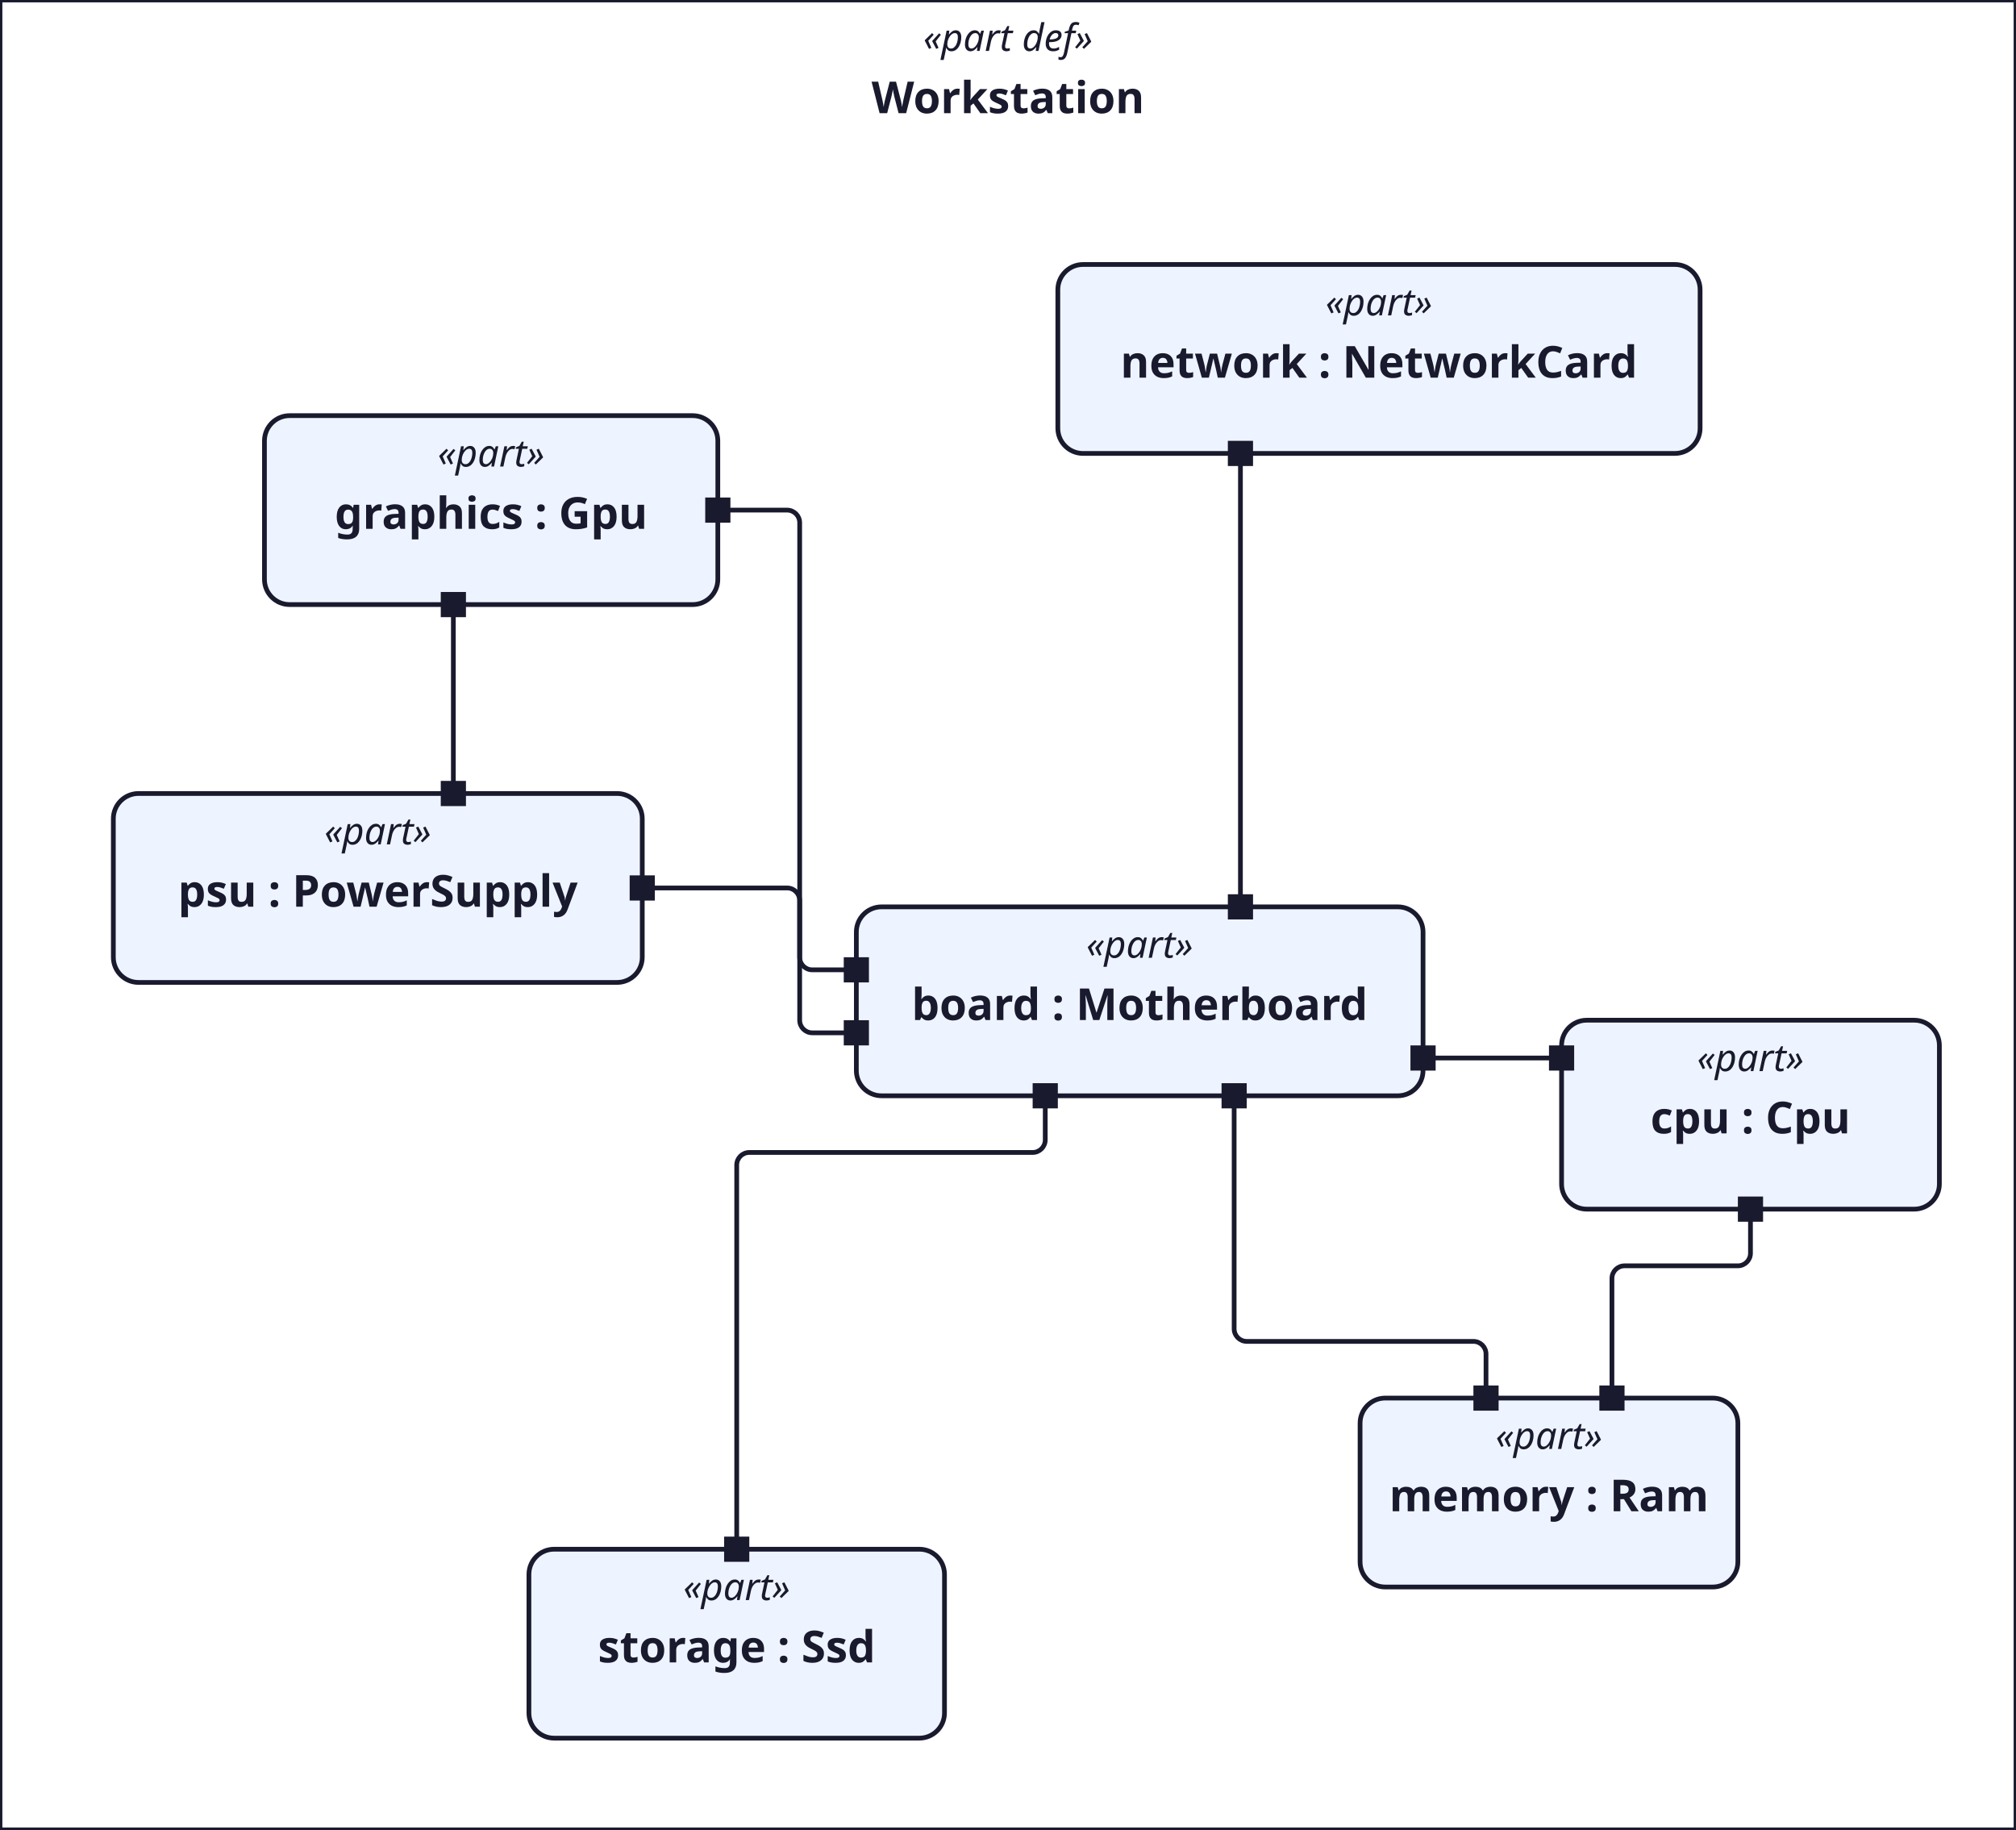
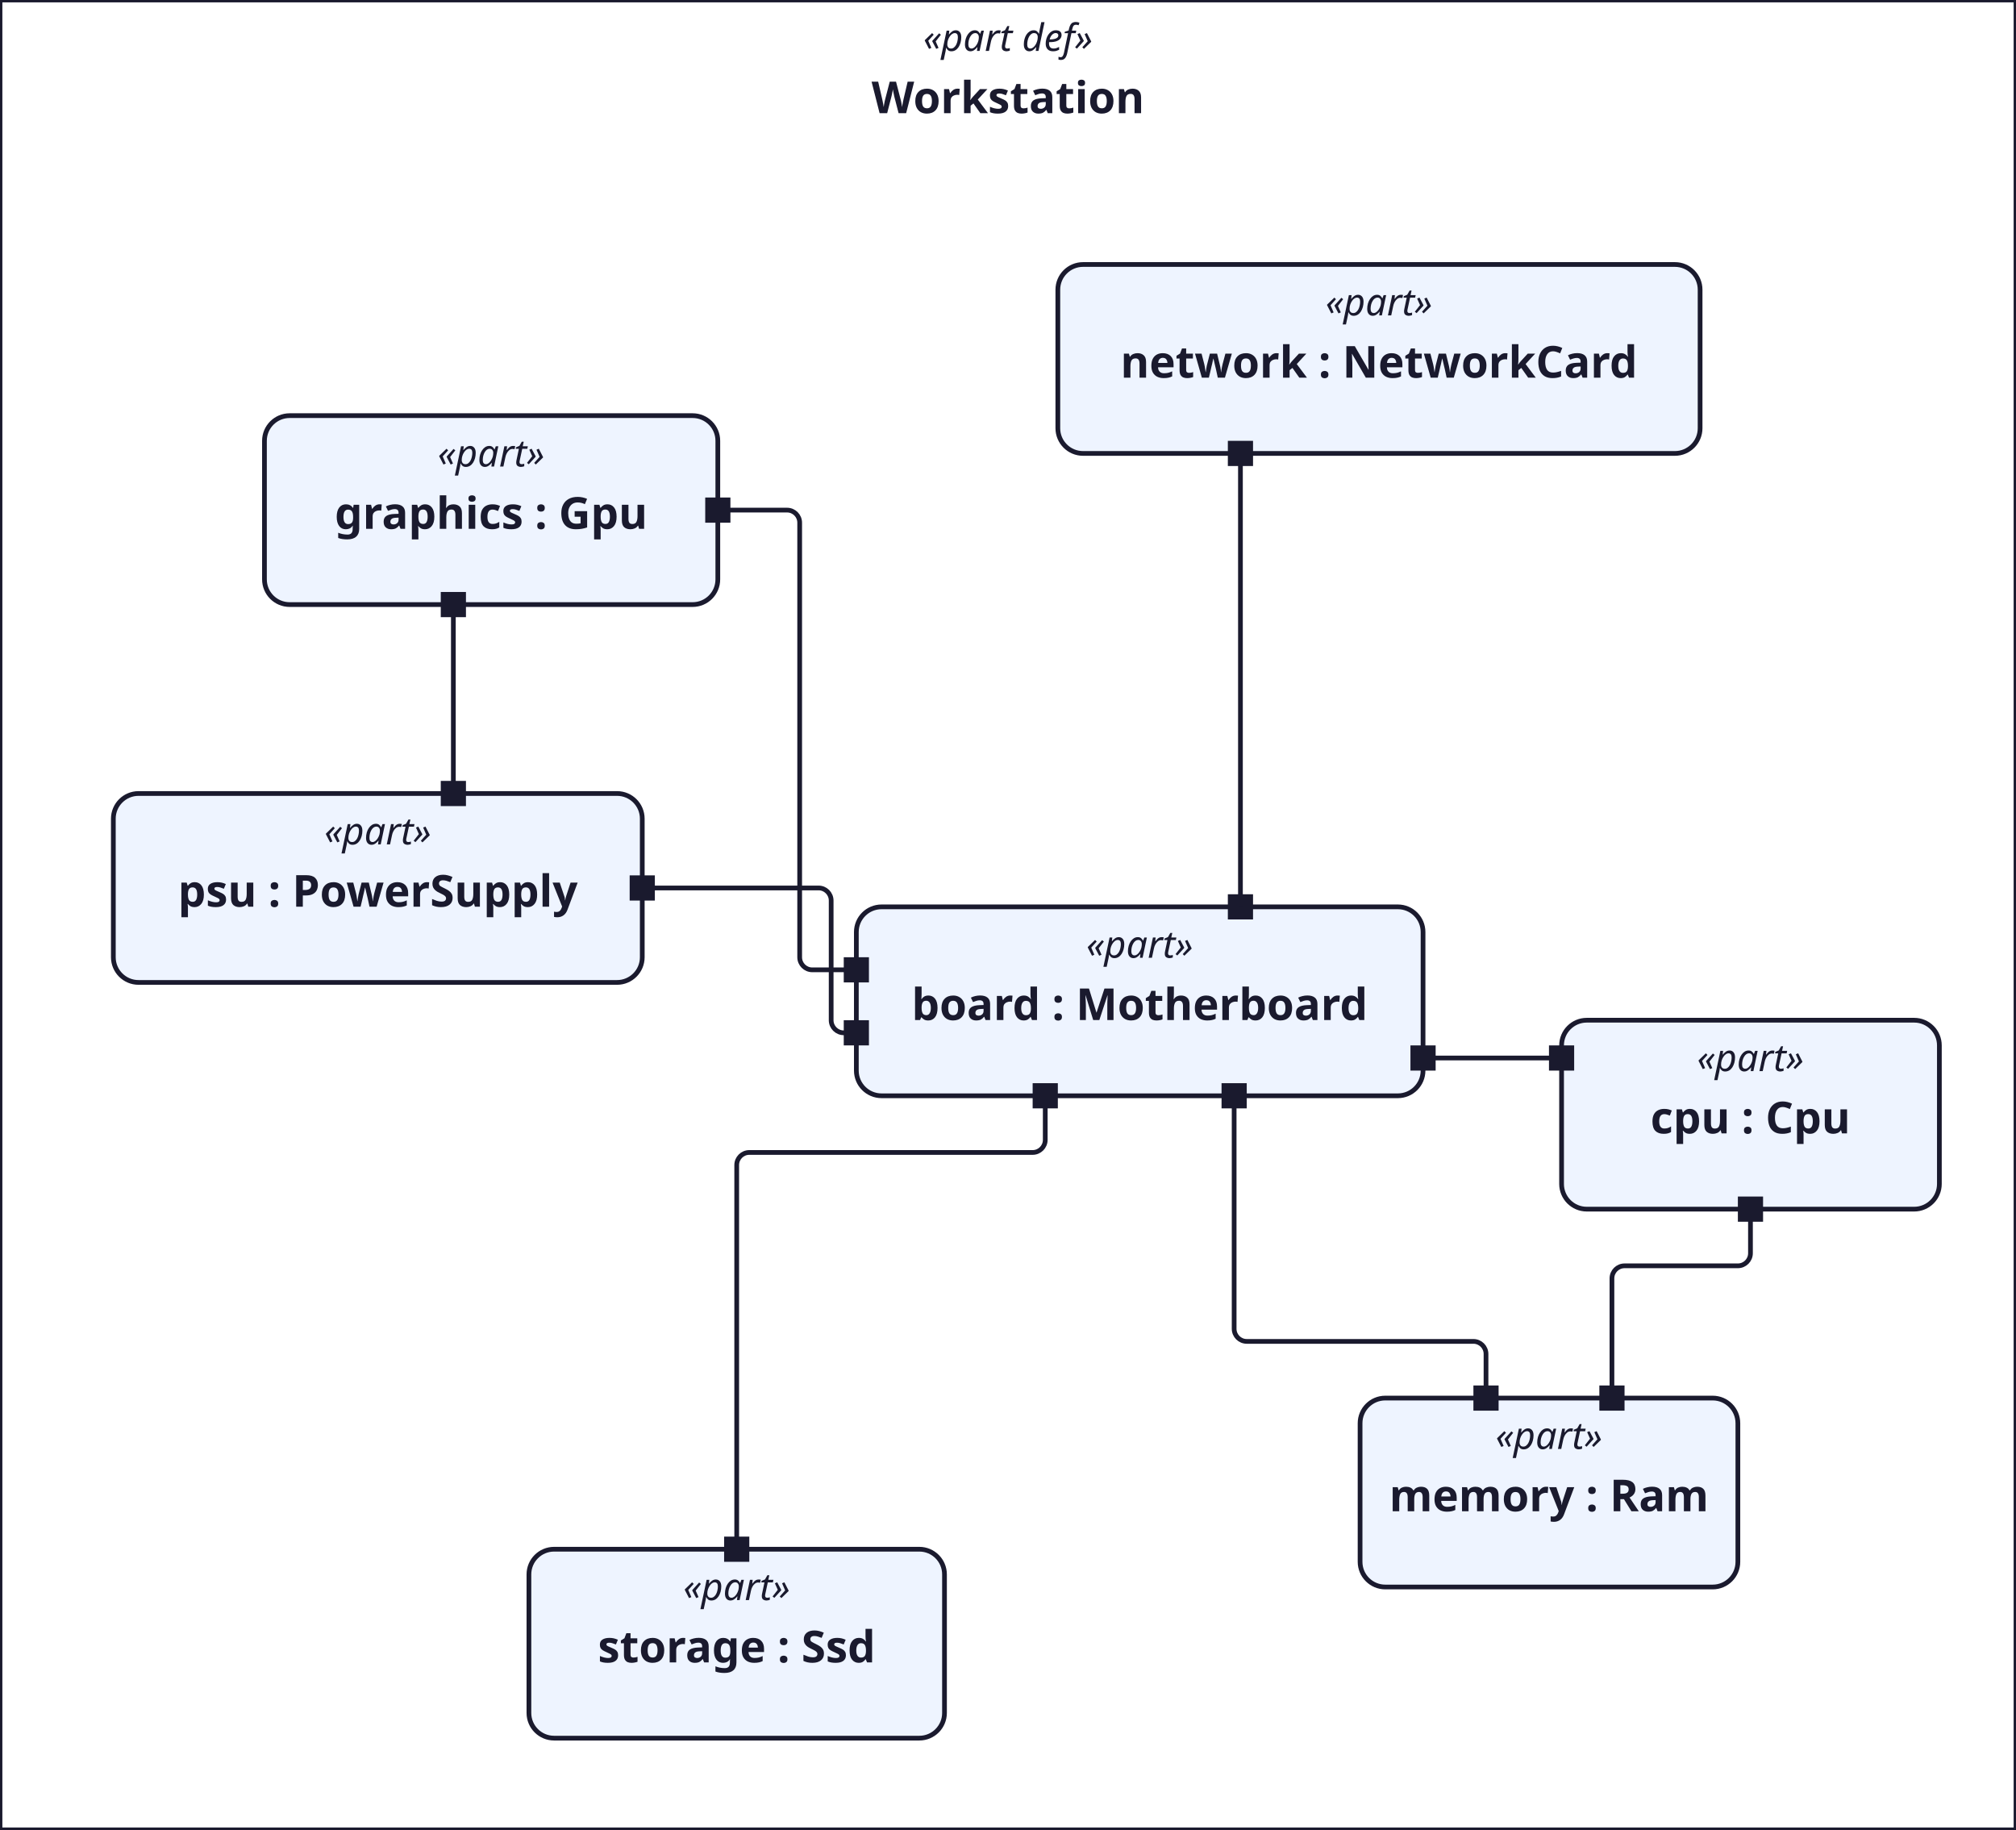
<svg xmlns="http://www.w3.org/2000/svg" width="640.34" height="581.13" viewBox="0 0 640.34 581.13">
  <defs>
    <marker id="arrowhead-open" markerWidth="10" markerHeight="7" refX="9" refY="3.5" orient="auto">
      <polygon points="0 0, 10 3.5, 0 7" fill="none" stroke="#1A1A2E" stroke-width="1.50" />
    </marker>
    <marker id="arrowhead-filled" markerWidth="10" markerHeight="7" refX="9" refY="3.5" orient="auto">
      <polygon points="0 0, 10 3.5, 0 7" fill="#1A1A2E" stroke="#1A1A2E" stroke-width="1.50" />
    </marker>
    <marker id="arrowhead-open-crossbar" markerWidth="10" markerHeight="7" refX="9" refY="3.5" orient="auto">
      <polygon points="0 0, 10 3.5, 0 7" fill="none" stroke="#1A1A2E" stroke-width="1.50" />
      <line x1="7" y1="0" x2="7" y2="7" stroke="#1A1A2E" stroke-width="1.50" />
    </marker>
    <marker id="arrowhead-diamond" markerWidth="14" markerHeight="8" refX="13" refY="4" orient="auto">
      <polygon points="1 4, 7 0, 13 4, 7 8" fill="none" stroke="#1A1A2E" stroke-width="1.50" />
    </marker>
    <marker id="arrowhead-filled-diamond" markerWidth="14" markerHeight="8" refX="13" refY="4" orient="auto">
      <polygon points="1 4, 7 0, 13 4, 7 8" fill="#1A1A2E" stroke="#1A1A2E" stroke-width="1.50" />
    </marker>
    <marker id="arrowhead-circle" markerWidth="10" markerHeight="10" refX="9" refY="5" orient="auto">
      <circle cx="5" cy="5" r="4" fill="none" stroke="#1A1A2E" stroke-width="1.50" />
    </marker>
    <marker id="arrowhead-bar" markerWidth="4" markerHeight="12" refX="2" refY="6" orient="auto">
      <line x1="2" y1="0" x2="2" y2="12" stroke="#1A1A2E" stroke-width="1.50" />
    </marker>
    <filter id="label-bg" x="-0.05" y="-0.05" width="1.1" height="1.1">
      <feFlood flood-color="#FFFFFF" />
      <feComposite in="SourceGraphic" operator="over" />
    </filter>
  </defs>
  <rect x="0.00" y="0.00" width="640.34" height="581.13" fill="#FFFFFF" stroke="#1A1A2E" stroke-width="1.50" />
  <text x="320.17" y="12.00" font-family="Noto Sans, sans-serif" font-size="12.00" font-style="italic" fill="#1A1A2E" text-anchor="middle" dominant-baseline="middle">«part def»</text>
  <text x="320.17" y="31.00" font-family="Noto Sans, sans-serif" font-size="14.00" font-weight="bold" fill="#1A1A2E" text-anchor="middle" dominant-baseline="middle">Workstation</text>
  <rect x="496.00" y="324.00" width="120.00" height="60.00" fill="#EEF4FF" stroke="#1A1A2E" stroke-width="1.50" rx="8.00" ry="8.00" />
  <text x="556.00" y="336.00" font-family="Noto Sans, sans-serif" font-size="12.00" font-style="italic" fill="#1A1A2E" text-anchor="middle" dominant-baseline="middle">«part»</text>
  <text x="556.00" y="355.00" font-family="Noto Sans, sans-serif" font-size="14.00" font-weight="bold" fill="#1A1A2E" text-anchor="middle" dominant-baseline="middle">cpu : Cpu</text>
  <rect x="432.00" y="444.00" width="120.00" height="60.00" fill="#EEF4FF" stroke="#1A1A2E" stroke-width="1.50" rx="8.00" ry="8.00" />
  <text x="492.00" y="456.00" font-family="Noto Sans, sans-serif" font-size="12.00" font-style="italic" fill="#1A1A2E" text-anchor="middle" dominant-baseline="middle">«part»</text>
  <text x="492.00" y="475.00" font-family="Noto Sans, sans-serif" font-size="14.00" font-weight="bold" fill="#1A1A2E" text-anchor="middle" dominant-baseline="middle">memory : Ram</text>
  <rect x="84.00" y="132.00" width="144.00" height="60.00" fill="#EEF4FF" stroke="#1A1A2E" stroke-width="1.50" rx="8.00" ry="8.00" />
  <text x="156.00" y="144.00" font-family="Noto Sans, sans-serif" font-size="12.00" font-style="italic" fill="#1A1A2E" text-anchor="middle" dominant-baseline="middle">«part»</text>
  <text x="156.00" y="163.00" font-family="Noto Sans, sans-serif" font-size="14.00" font-weight="bold" fill="#1A1A2E" text-anchor="middle" dominant-baseline="middle">graphics : Gpu</text>
  <rect x="168.00" y="492.00" width="132.00" height="60.00" fill="#EEF4FF" stroke="#1A1A2E" stroke-width="1.50" rx="8.00" ry="8.00" />
  <text x="234.00" y="504.00" font-family="Noto Sans, sans-serif" font-size="12.00" font-style="italic" fill="#1A1A2E" text-anchor="middle" dominant-baseline="middle">«part»</text>
  <text x="234.00" y="523.00" font-family="Noto Sans, sans-serif" font-size="14.00" font-weight="bold" fill="#1A1A2E" text-anchor="middle" dominant-baseline="middle">storage : Ssd</text>
  <rect x="36.00" y="252.00" width="168.00" height="60.00" fill="#EEF4FF" stroke="#1A1A2E" stroke-width="1.50" rx="8.00" ry="8.00" />
  <text x="120.00" y="264.00" font-family="Noto Sans, sans-serif" font-size="12.00" font-style="italic" fill="#1A1A2E" text-anchor="middle" dominant-baseline="middle">«part»</text>
  <text x="120.00" y="283.00" font-family="Noto Sans, sans-serif" font-size="14.00" font-weight="bold" fill="#1A1A2E" text-anchor="middle" dominant-baseline="middle">psu : PowerSupply</text>
  <rect x="336.00" y="84.00" width="204.00" height="60.00" fill="#EEF4FF" stroke="#1A1A2E" stroke-width="1.50" rx="8.00" ry="8.00" />
  <text x="438.00" y="96.00" font-family="Noto Sans, sans-serif" font-size="12.00" font-style="italic" fill="#1A1A2E" text-anchor="middle" dominant-baseline="middle">«part»</text>
  <text x="438.00" y="115.00" font-family="Noto Sans, sans-serif" font-size="14.00" font-weight="bold" fill="#1A1A2E" text-anchor="middle" dominant-baseline="middle">network : NetworkCard</text>
  <rect x="272.00" y="288.00" width="180.00" height="60.00" fill="#EEF4FF" stroke="#1A1A2E" stroke-width="1.50" rx="8.00" ry="8.00" />
  <text x="362.00" y="300.00" font-family="Noto Sans, sans-serif" font-size="12.00" font-style="italic" fill="#1A1A2E" text-anchor="middle" dominant-baseline="middle">«part»</text>
  <text x="362.00" y="319.00" font-family="Noto Sans, sans-serif" font-size="14.00" font-weight="bold" fill="#1A1A2E" text-anchor="middle" dominant-baseline="middle">board : Motherboard</text>
  <rect x="492.00" y="332.00" width="8.00" height="8.00" fill="#1A1A2E" />
  <rect x="552.00" y="380.00" width="8.00" height="8.00" fill="#1A1A2E" />
  <rect x="468.00" y="440.00" width="8.00" height="8.00" fill="#1A1A2E" />
  <rect x="508.00" y="440.00" width="8.00" height="8.00" fill="#1A1A2E" />
  <rect x="224.00" y="158.00" width="8.00" height="8.00" fill="#1A1A2E" />
  <rect x="140.00" y="188.00" width="8.00" height="8.00" fill="#1A1A2E" />
  <rect x="230.00" y="488.00" width="8.00" height="8.00" fill="#1A1A2E" />
  <rect x="200.00" y="278.00" width="8.00" height="8.00" fill="#1A1A2E" />
  <rect x="140.00" y="248.00" width="8.00" height="8.00" fill="#1A1A2E" />
  <rect x="390.00" y="140.00" width="8.00" height="8.00" fill="#1A1A2E" />
  <rect x="448.00" y="332.00" width="8.00" height="8.00" fill="#1A1A2E" />
  <rect x="388.00" y="344.00" width="8.00" height="8.00" fill="#1A1A2E" />
  <rect x="268.00" y="304.00" width="8.00" height="8.00" fill="#1A1A2E" />
  <rect x="328.00" y="344.00" width="8.00" height="8.00" fill="#1A1A2E" />
  <rect x="390.00" y="284.00" width="8.00" height="8.00" fill="#1A1A2E" />
  <rect x="268.00" y="324.00" width="8.00" height="8.00" fill="#1A1A2E" />
  <path d="M 452.00 336.00 L 496.00 336.00" fill="none" stroke="#1A1A2E" stroke-width="1.50" />
  <path d="M 392.00 348.00 L 392.00 422.00 A 4.00 4.00 0 0 0 396.00 426.00 L 468.00 426.00 A 4.00 4.00 0 0 1 472.00 430.00 L 472.00 444.00" fill="none" stroke="#1A1A2E" stroke-width="1.50" />
  <path d="M 272.00 308.00 L 258.00 308.00 A 4.00 4.00 0 0 1 254.00 304.00 L 254.00 166.00 A 4.00 4.00 0 0 0 250.00 162.00 L 228.00 162.00" fill="none" stroke="#1A1A2E" stroke-width="1.50" />
  <path d="M 332.00 348.00 L 332.00 362.00 A 4.00 4.00 0 0 1 328.00 366.00 L 238.00 366.00 A 4.00 4.00 0 0 0 234.00 370.00 L 234.00 492.00" fill="none" stroke="#1A1A2E" stroke-width="1.50" />
  <path d="M 394.00 288.00 L 394.00 144.00" fill="none" stroke="#1A1A2E" stroke-width="1.50" />
-   <path d="M 204.00 282.00 L 250.00 282.00 A 4.00 4.00 0 0 1 254.00 286.00 L 254.00 324.00 A 4.00 4.00 0 0 0 258.00 328.00 L 272.00 328.00" fill="none" stroke="#1A1A2E" stroke-width="1.50" />
+   <path d="M 204.00 282.00 L 260.00 282.00 A 4.00 4.00 0 0 1 264.00 286.00 L 264.00 324.00 A 4.00 4.00 0 0 0 268.00 328.00 L 272.00 328.00" fill="none" stroke="#1A1A2E" stroke-width="1.50" />
  <path d="M 144.00 252.00 L 144.00 192.00" fill="none" stroke="#1A1A2E" stroke-width="1.50" />
  <path d="M 556.00 384.00 L 556.00 398.00 A 4.00 4.00 0 0 1 552.00 402.00 L 516.00 402.00 A 4.00 4.00 0 0 0 512.00 406.00 L 512.00 444.00" fill="none" stroke="#1A1A2E" stroke-width="1.50" />
</svg>
